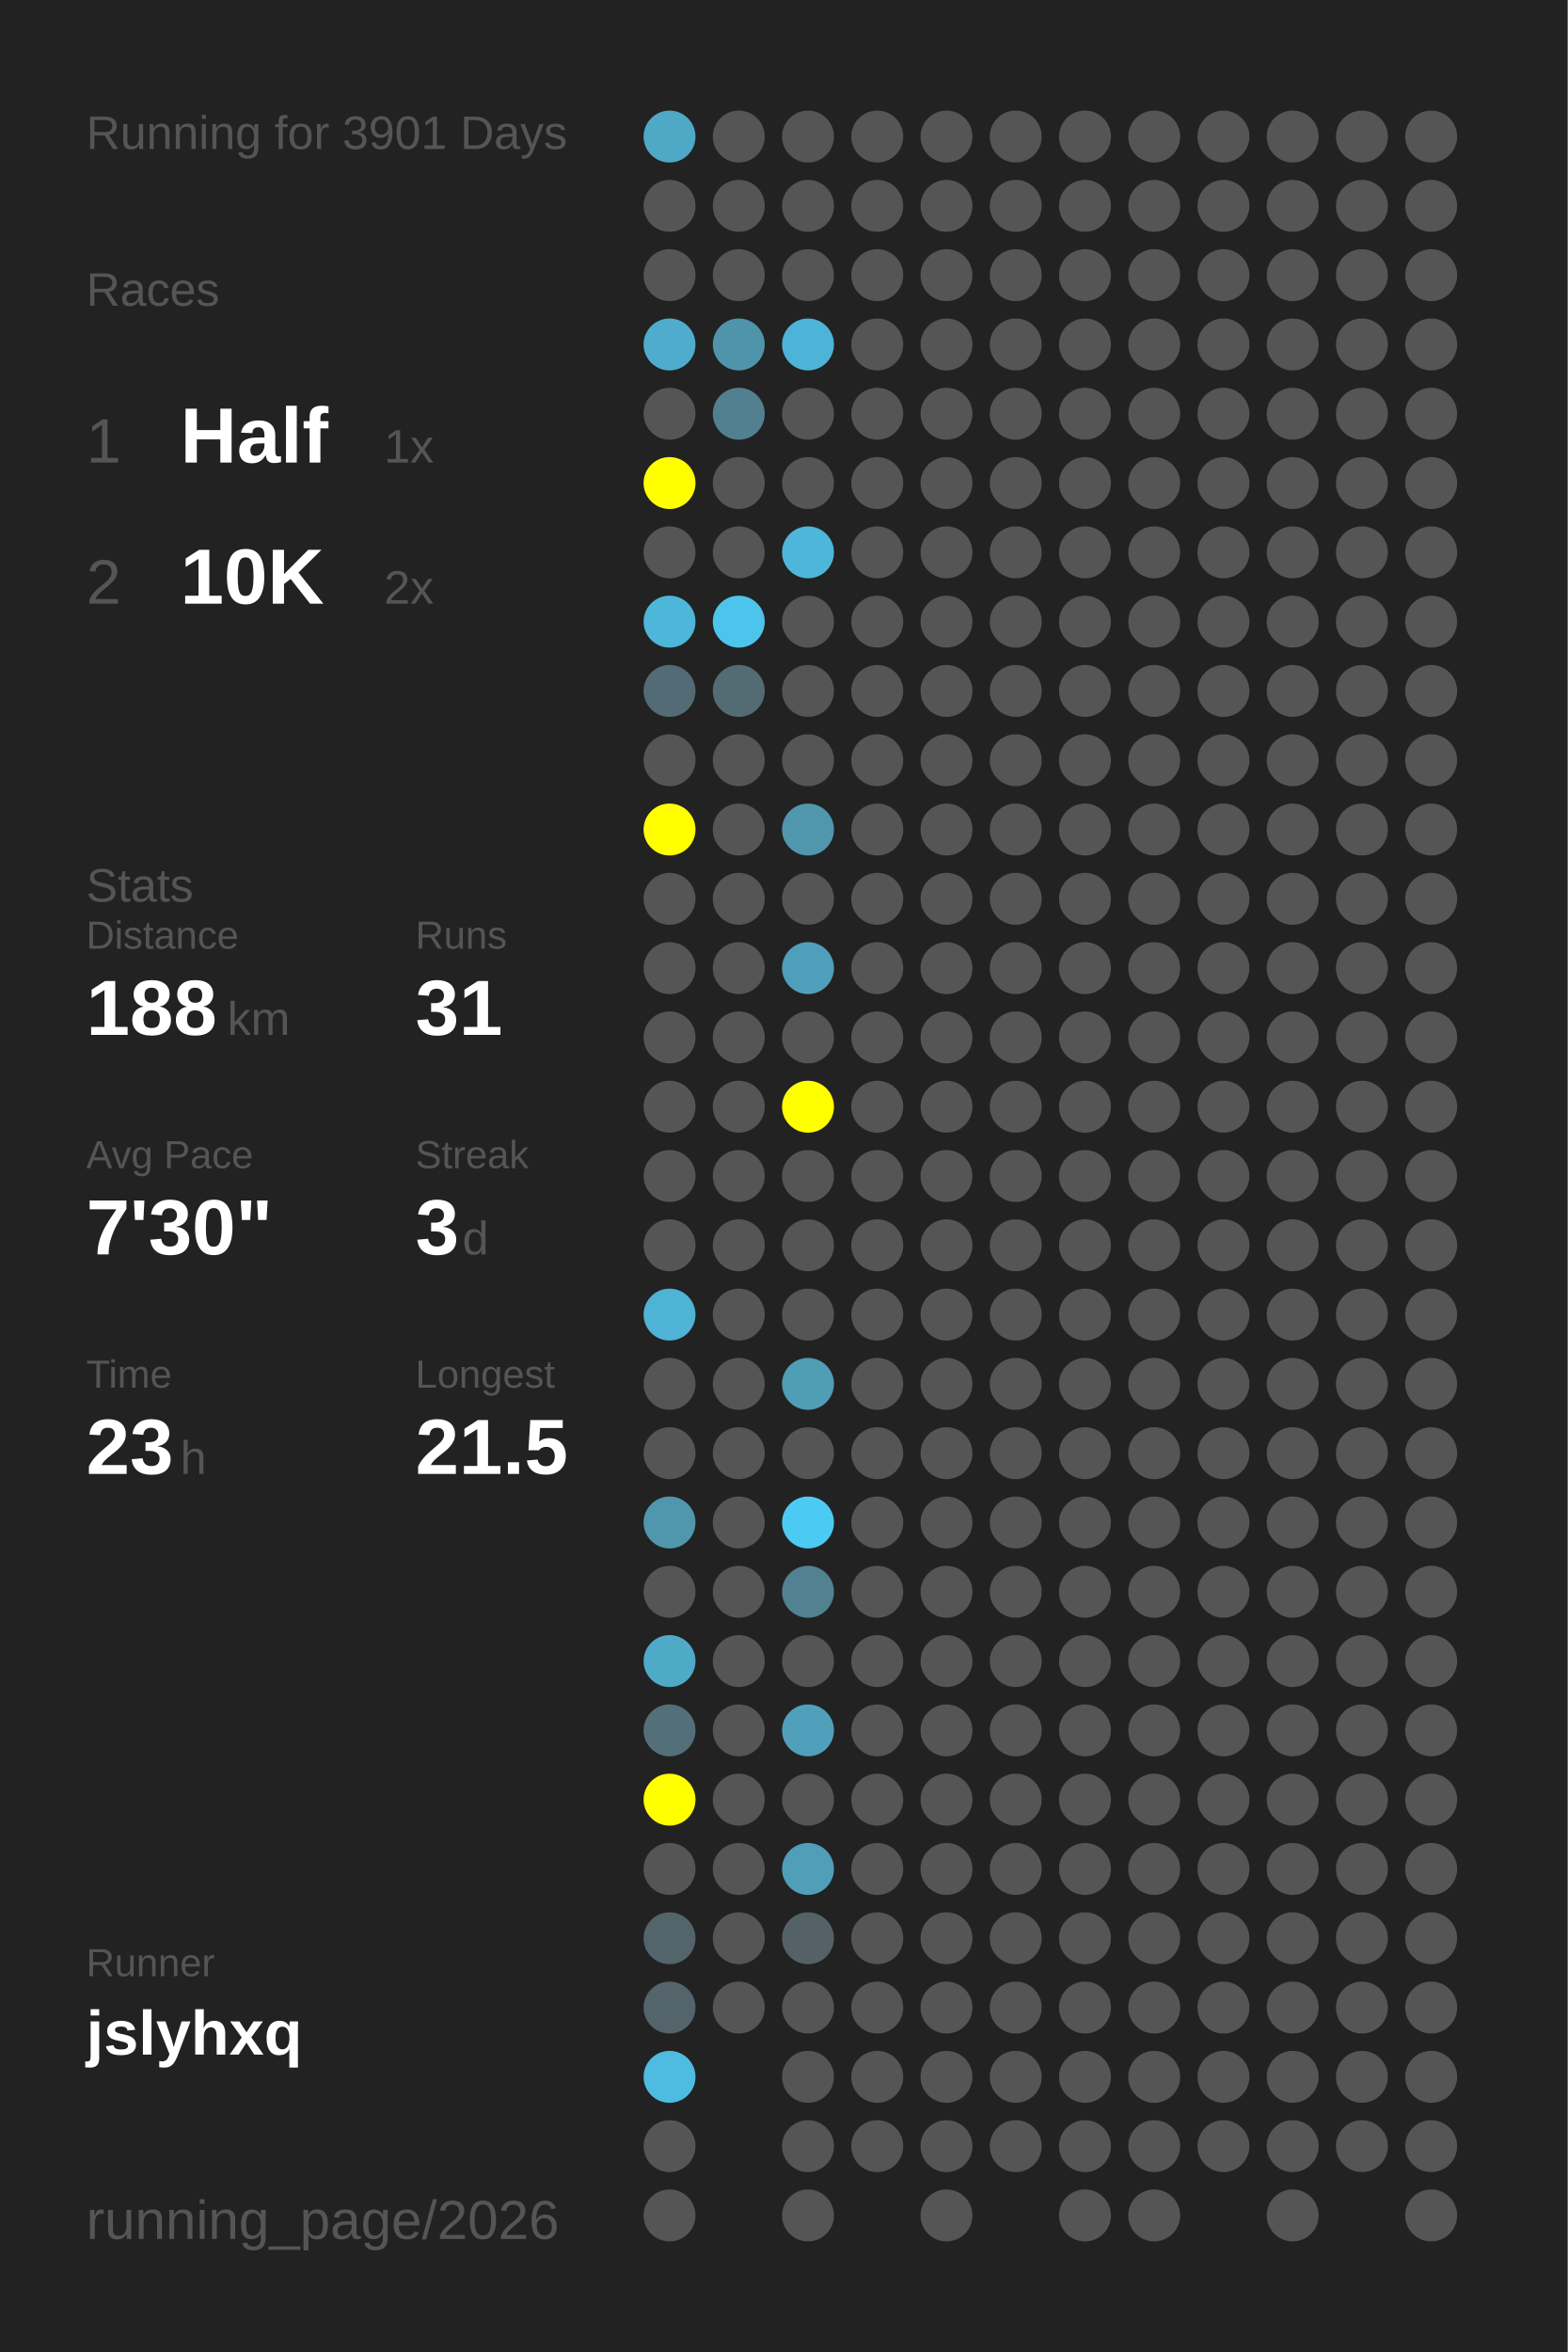
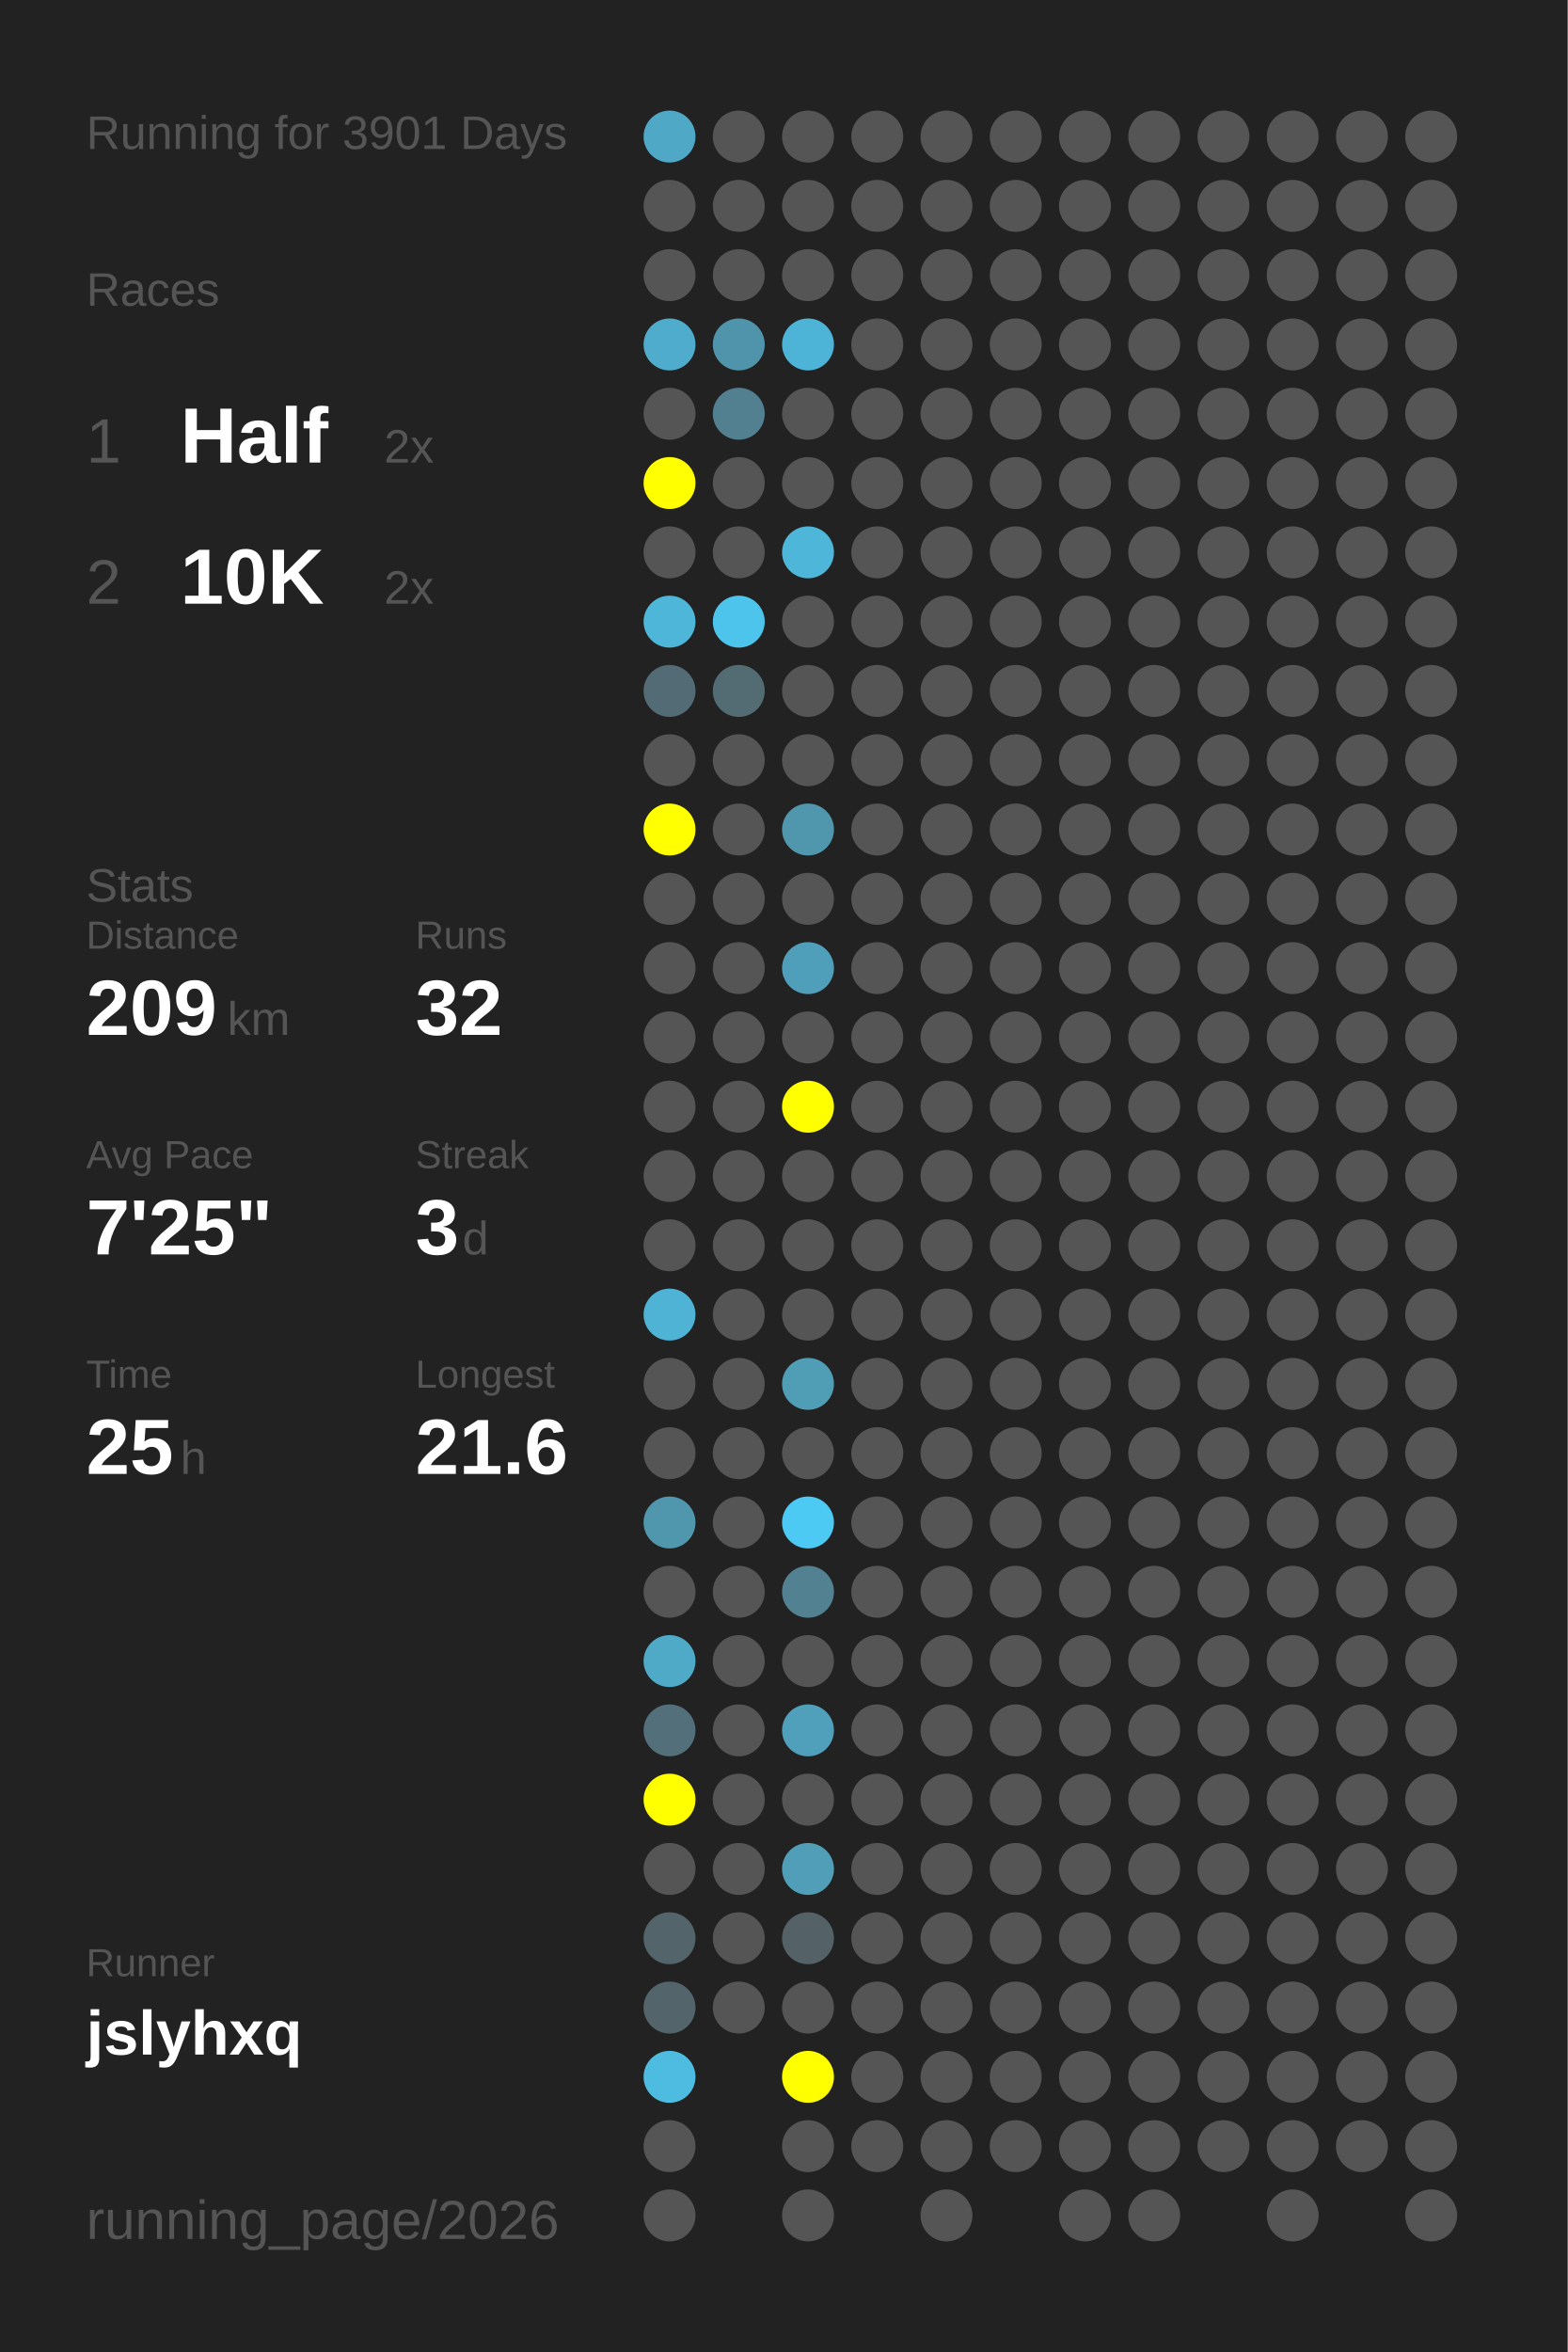
<svg xmlns="http://www.w3.org/2000/svg" baseProfile="full" height="300mm" version="1.1" viewBox="0,0,200,300" width="200mm">
  <defs />
  <rect fill="#222222" height="300" width="200" x="0" y="0" />
  <text fill="#555555" style="font-size:6px; font-family:Arial;" x="11" y="19">Running for 3901 Days</text>
  <text fill="#555555" style="font-size:6px; font-family:Arial;" x="11" y="39">Races</text>
  <text fill="#555555" style="font-size:8px; font-family:Arial;" x="11" y="59">1</text>
  <text fill="#FFFFFF" style="font-size:10px; font-family:Arial; font-weight:bold;" x="23" y="59">Half</text>
-   <text fill="#555555" style="font-size:6px; font-family:Arial;" x="49" y="59">1x</text>
+   <text fill="#555555" style="font-size:6px; font-family:Arial;" x="49" y="59">2x</text>
  <text fill="#555555" style="font-size:8px; font-family:Arial;" x="11" y="77">2</text>
  <text fill="#FFFFFF" style="font-size:10px; font-family:Arial; font-weight:bold;" x="23" y="77">10K</text>
  <text fill="#555555" style="font-size:6px; font-family:Arial;" x="49" y="77">2x</text>
  <text fill="#555555" style="font-size:6px; font-family:Arial;" x="11" y="115">Stats</text>
  <text fill="#555555" style="font-size:5px; font-family:Arial;" x="11" y="121">Distance</text>
-   <text fill="#FFFFFF" style="font-size:10px; font-family:Arial; font-weight:bold;" x="11" y="132">188</text>
+   <text fill="#FFFFFF" style="font-size:10px; font-family:Arial; font-weight:bold;" x="11" y="132">209</text>
  <text fill="#555555" style="font-size:6px; font-family:Arial;" x="29" y="132">km</text>
  <text fill="#555555" style="font-size:5px; font-family:Arial;" x="53" y="121">Runs</text>
-   <text fill="#FFFFFF" style="font-size:10px; font-family:Arial; font-weight:bold;" x="53" y="132">31</text>
+   <text fill="#FFFFFF" style="font-size:10px; font-family:Arial; font-weight:bold;" x="53" y="132">32</text>
  <text fill="#555555" style="font-size:5px; font-family:Arial;" x="11" y="149">Avg Pace</text>
-   <text fill="#FFFFFF" style="font-size:10px; font-family:Arial; font-weight:bold;" x="11" y="160">7'30"</text>
+   <text fill="#FFFFFF" style="font-size:10px; font-family:Arial; font-weight:bold;" x="11" y="160">7'25"</text>
  <text fill="#555555" style="font-size:5px; font-family:Arial;" x="53" y="149">Streak</text>
  <text fill="#FFFFFF" style="font-size:10px; font-family:Arial; font-weight:bold;" x="53" y="160">3</text>
  <text fill="#555555" style="font-size:6px; font-family:Arial;" x="59" y="160">d</text>
  <text fill="#555555" style="font-size:5px; font-family:Arial;" x="11" y="177">Time</text>
-   <text fill="#FFFFFF" style="font-size:10px; font-family:Arial; font-weight:bold;" x="11" y="188">23</text>
+   <text fill="#FFFFFF" style="font-size:10px; font-family:Arial; font-weight:bold;" x="11" y="188">25</text>
  <text fill="#555555" style="font-size:6px; font-family:Arial;" x="23" y="188">h</text>
  <text fill="#555555" style="font-size:5px; font-family:Arial;" x="53" y="177">Longest</text>
-   <text fill="#FFFFFF" style="font-size:10px; font-family:Arial; font-weight:bold;" x="53" y="188">21.5</text>
+   <text fill="#FFFFFF" style="font-size:10px; font-family:Arial; font-weight:bold;" x="53" y="188">21.6</text>
  <text fill="#555555" style="font-size:5px; font-family:Arial;" x="11" y="252.065">Runner</text>
  <text fill="#FFFFFF" style="font-size:8px; font-family:Arial; font-weight:bold;" x="11" y="262.065">jslyhxq</text>
  <text fill="#555555" style="font-size:7px; font-family:Arial;" x="11" y="285.581">running_page/2026</text>
  <circle cx="85.417" cy="17.419" fill="#4fa8c6" r="3.312" />
  <circle cx="85.417" cy="26.258" fill="#555555" r="3.312" />
  <circle cx="85.417" cy="35.097" fill="#555555" r="3.312" />
  <circle cx="85.417" cy="43.935" fill="#4faccc" r="3.312" />
  <circle cx="85.417" cy="52.774" fill="#555555" r="3.312" />
  <circle cx="85.417" cy="61.613" fill="#FFFF00" r="3.312" />
  <circle cx="85.417" cy="70.452" fill="#555555" r="3.312" />
  <circle cx="85.417" cy="79.29" fill="#4eb6d9" r="3.312" />
  <circle cx="85.417" cy="88.129" fill="#536b74" r="3.312" />
  <circle cx="85.417" cy="96.968" fill="#555555" r="3.312" />
  <circle cx="85.417" cy="105.806" fill="#FFFF00" r="3.312" />
  <circle cx="85.417" cy="114.645" fill="#555555" r="3.312" />
  <circle cx="85.417" cy="123.484" fill="#555555" r="3.312" />
  <circle cx="85.417" cy="132.323" fill="#555555" r="3.312" />
  <circle cx="85.417" cy="141.161" fill="#555555" r="3.312" />
  <circle cx="85.417" cy="150" fill="#555555" r="3.312" />
  <circle cx="85.417" cy="158.839" fill="#555555" r="3.312" />
  <circle cx="85.417" cy="167.677" fill="#4eb3d4" r="3.312" />
  <circle cx="85.417" cy="176.516" fill="#555555" r="3.312" />
  <circle cx="85.417" cy="185.355" fill="#555555" r="3.312" />
  <circle cx="85.417" cy="194.194" fill="#5096ad" r="3.312" />
  <circle cx="85.417" cy="203.032" fill="#555555" r="3.312" />
  <circle cx="85.417" cy="211.871" fill="#4faac8" r="3.312" />
  <circle cx="85.417" cy="220.71" fill="#536f79" r="3.312" />
  <circle cx="85.417" cy="229.548" fill="#FFFF00" r="3.312" />
  <circle cx="85.417" cy="238.387" fill="#555555" r="3.312" />
  <circle cx="85.417" cy="247.226" fill="#53646a" r="3.312" />
  <circle cx="85.417" cy="256.065" fill="#53656b" r="3.312" />
  <circle cx="85.417" cy="264.903" fill="#4ebce1" r="3.312" />
  <circle cx="85.417" cy="273.742" fill="#555555" r="3.312" />
  <circle cx="85.417" cy="282.581" fill="#555555" r="3.312" />
  <circle cx="94.25" cy="17.419" fill="#555555" r="3.312" />
  <circle cx="94.25" cy="26.258" fill="#555555" r="3.312" />
  <circle cx="94.25" cy="35.097" fill="#555555" r="3.312" />
  <circle cx="94.25" cy="43.935" fill="#5094ab" r="3.312" />
  <circle cx="94.25" cy="52.774" fill="#528090" r="3.312" />
  <circle cx="94.25" cy="61.613" fill="#555555" r="3.312" />
  <circle cx="94.25" cy="70.452" fill="#555555" r="3.312" />
  <circle cx="94.25" cy="79.29" fill="#4dc4ec" r="3.312" />
  <circle cx="94.25" cy="88.129" fill="#536c74" r="3.312" />
  <circle cx="94.25" cy="96.968" fill="#555555" r="3.312" />
  <circle cx="94.25" cy="105.806" fill="#555555" r="3.312" />
  <circle cx="94.25" cy="114.645" fill="#555555" r="3.312" />
  <circle cx="94.25" cy="123.484" fill="#555555" r="3.312" />
  <circle cx="94.25" cy="132.323" fill="#555555" r="3.312" />
  <circle cx="94.25" cy="141.161" fill="#555555" r="3.312" />
  <circle cx="94.25" cy="150" fill="#555555" r="3.312" />
  <circle cx="94.25" cy="158.839" fill="#555555" r="3.312" />
  <circle cx="94.25" cy="167.677" fill="#555555" r="3.312" />
  <circle cx="94.25" cy="176.516" fill="#555555" r="3.312" />
  <circle cx="94.25" cy="185.355" fill="#555555" r="3.312" />
  <circle cx="94.25" cy="194.194" fill="#555555" r="3.312" />
  <circle cx="94.25" cy="203.032" fill="#555555" r="3.312" />
  <circle cx="94.25" cy="211.871" fill="#555555" r="3.312" />
  <circle cx="94.25" cy="220.71" fill="#555555" r="3.312" />
  <circle cx="94.25" cy="229.548" fill="#555555" r="3.312" />
  <circle cx="94.25" cy="238.387" fill="#555555" r="3.312" />
  <circle cx="94.25" cy="247.226" fill="#555555" r="3.312" />
  <circle cx="94.25" cy="256.065" fill="#555555" r="3.312" />
  <circle cx="103.083" cy="17.419" fill="#555555" r="3.312" />
  <circle cx="103.083" cy="26.258" fill="#555555" r="3.312" />
  <circle cx="103.083" cy="35.097" fill="#555555" r="3.312" />
  <circle cx="103.083" cy="43.935" fill="#4eb4d7" r="3.312" />
  <circle cx="103.083" cy="52.774" fill="#555555" r="3.312" />
  <circle cx="103.083" cy="61.613" fill="#555555" r="3.312" />
  <circle cx="103.083" cy="70.452" fill="#4eb6d9" r="3.312" />
  <circle cx="103.083" cy="79.29" fill="#555555" r="3.312" />
  <circle cx="103.083" cy="88.129" fill="#555555" r="3.312" />
  <circle cx="103.083" cy="96.968" fill="#555555" r="3.312" />
  <circle cx="103.083" cy="105.806" fill="#5096ad" r="3.312" />
  <circle cx="103.083" cy="114.645" fill="#555555" r="3.312" />
  <circle cx="103.083" cy="123.484" fill="#509fba" r="3.312" />
  <circle cx="103.083" cy="132.323" fill="#555555" r="3.312" />
  <circle cx="103.083" cy="141.161" fill="#FFFF00" r="3.312" />
  <circle cx="103.083" cy="150" fill="#555555" r="3.312" />
  <circle cx="103.083" cy="158.839" fill="#555555" r="3.312" />
  <circle cx="103.083" cy="167.677" fill="#555555" r="3.312" />
  <circle cx="103.083" cy="176.516" fill="#509db6" r="3.312" />
  <circle cx="103.083" cy="185.355" fill="#555555" r="3.312" />
  <circle cx="103.083" cy="194.194" fill="#4dcaf4" r="3.312" />
  <circle cx="103.083" cy="203.032" fill="#528191" r="3.312" />
  <circle cx="103.083" cy="211.871" fill="#555555" r="3.312" />
  <circle cx="103.083" cy="220.71" fill="#50a0bc" r="3.312" />
  <circle cx="103.083" cy="229.548" fill="#555555" r="3.312" />
  <circle cx="103.083" cy="238.387" fill="#509eb8" r="3.312" />
  <circle cx="103.083" cy="247.226" fill="#546166" r="3.312" />
  <circle cx="103.083" cy="256.065" fill="#555555" r="3.312" />
-   <circle cx="103.083" cy="264.903" fill="#555555" r="3.312" />
+   <circle cx="103.083" cy="264.903" fill="#FFFF00" r="3.312" />
  <circle cx="103.083" cy="273.742" fill="#555555" r="3.312" />
  <circle cx="103.083" cy="282.581" fill="#555555" r="3.312" />
  <circle cx="111.917" cy="17.419" fill="#555555" r="3.312" />
  <circle cx="111.917" cy="26.258" fill="#555555" r="3.312" />
  <circle cx="111.917" cy="35.097" fill="#555555" r="3.312" />
  <circle cx="111.917" cy="43.935" fill="#555555" r="3.312" />
  <circle cx="111.917" cy="52.774" fill="#555555" r="3.312" />
  <circle cx="111.917" cy="61.613" fill="#555555" r="3.312" />
  <circle cx="111.917" cy="70.452" fill="#555555" r="3.312" />
  <circle cx="111.917" cy="79.29" fill="#555555" r="3.312" />
  <circle cx="111.917" cy="88.129" fill="#555555" r="3.312" />
  <circle cx="111.917" cy="96.968" fill="#555555" r="3.312" />
  <circle cx="111.917" cy="105.806" fill="#555555" r="3.312" />
  <circle cx="111.917" cy="114.645" fill="#555555" r="3.312" />
  <circle cx="111.917" cy="123.484" fill="#555555" r="3.312" />
  <circle cx="111.917" cy="132.323" fill="#555555" r="3.312" />
  <circle cx="111.917" cy="141.161" fill="#555555" r="3.312" />
  <circle cx="111.917" cy="150" fill="#555555" r="3.312" />
  <circle cx="111.917" cy="158.839" fill="#555555" r="3.312" />
  <circle cx="111.917" cy="167.677" fill="#555555" r="3.312" />
  <circle cx="111.917" cy="176.516" fill="#555555" r="3.312" />
  <circle cx="111.917" cy="185.355" fill="#555555" r="3.312" />
  <circle cx="111.917" cy="194.194" fill="#555555" r="3.312" />
  <circle cx="111.917" cy="203.032" fill="#555555" r="3.312" />
  <circle cx="111.917" cy="211.871" fill="#555555" r="3.312" />
  <circle cx="111.917" cy="220.71" fill="#555555" r="3.312" />
  <circle cx="111.917" cy="229.548" fill="#555555" r="3.312" />
  <circle cx="111.917" cy="238.387" fill="#555555" r="3.312" />
  <circle cx="111.917" cy="247.226" fill="#555555" r="3.312" />
  <circle cx="111.917" cy="256.065" fill="#555555" r="3.312" />
  <circle cx="111.917" cy="264.903" fill="#555555" r="3.312" />
  <circle cx="111.917" cy="273.742" fill="#555555" r="3.312" />
  <circle cx="120.75" cy="17.419" fill="#555555" r="3.312" />
  <circle cx="120.75" cy="26.258" fill="#555555" r="3.312" />
  <circle cx="120.75" cy="35.097" fill="#555555" r="3.312" />
  <circle cx="120.75" cy="43.935" fill="#555555" r="3.312" />
  <circle cx="120.75" cy="52.774" fill="#555555" r="3.312" />
  <circle cx="120.75" cy="61.613" fill="#555555" r="3.312" />
  <circle cx="120.75" cy="70.452" fill="#555555" r="3.312" />
  <circle cx="120.75" cy="79.29" fill="#555555" r="3.312" />
  <circle cx="120.75" cy="88.129" fill="#555555" r="3.312" />
  <circle cx="120.75" cy="96.968" fill="#555555" r="3.312" />
  <circle cx="120.75" cy="105.806" fill="#555555" r="3.312" />
  <circle cx="120.75" cy="114.645" fill="#555555" r="3.312" />
  <circle cx="120.75" cy="123.484" fill="#555555" r="3.312" />
  <circle cx="120.75" cy="132.323" fill="#555555" r="3.312" />
  <circle cx="120.75" cy="141.161" fill="#555555" r="3.312" />
  <circle cx="120.75" cy="150" fill="#555555" r="3.312" />
  <circle cx="120.75" cy="158.839" fill="#555555" r="3.312" />
  <circle cx="120.75" cy="167.677" fill="#555555" r="3.312" />
  <circle cx="120.75" cy="176.516" fill="#555555" r="3.312" />
  <circle cx="120.75" cy="185.355" fill="#555555" r="3.312" />
  <circle cx="120.75" cy="194.194" fill="#555555" r="3.312" />
  <circle cx="120.75" cy="203.032" fill="#555555" r="3.312" />
  <circle cx="120.75" cy="211.871" fill="#555555" r="3.312" />
  <circle cx="120.75" cy="220.71" fill="#555555" r="3.312" />
  <circle cx="120.75" cy="229.548" fill="#555555" r="3.312" />
  <circle cx="120.75" cy="238.387" fill="#555555" r="3.312" />
  <circle cx="120.75" cy="247.226" fill="#555555" r="3.312" />
  <circle cx="120.75" cy="256.065" fill="#555555" r="3.312" />
  <circle cx="120.75" cy="264.903" fill="#555555" r="3.312" />
  <circle cx="120.75" cy="273.742" fill="#555555" r="3.312" />
  <circle cx="120.75" cy="282.581" fill="#555555" r="3.312" />
  <circle cx="129.583" cy="17.419" fill="#555555" r="3.312" />
  <circle cx="129.583" cy="26.258" fill="#555555" r="3.312" />
  <circle cx="129.583" cy="35.097" fill="#555555" r="3.312" />
  <circle cx="129.583" cy="43.935" fill="#555555" r="3.312" />
  <circle cx="129.583" cy="52.774" fill="#555555" r="3.312" />
  <circle cx="129.583" cy="61.613" fill="#555555" r="3.312" />
  <circle cx="129.583" cy="70.452" fill="#555555" r="3.312" />
  <circle cx="129.583" cy="79.29" fill="#555555" r="3.312" />
  <circle cx="129.583" cy="88.129" fill="#555555" r="3.312" />
  <circle cx="129.583" cy="96.968" fill="#555555" r="3.312" />
  <circle cx="129.583" cy="105.806" fill="#555555" r="3.312" />
  <circle cx="129.583" cy="114.645" fill="#555555" r="3.312" />
  <circle cx="129.583" cy="123.484" fill="#555555" r="3.312" />
  <circle cx="129.583" cy="132.323" fill="#555555" r="3.312" />
  <circle cx="129.583" cy="141.161" fill="#555555" r="3.312" />
  <circle cx="129.583" cy="150" fill="#555555" r="3.312" />
  <circle cx="129.583" cy="158.839" fill="#555555" r="3.312" />
  <circle cx="129.583" cy="167.677" fill="#555555" r="3.312" />
  <circle cx="129.583" cy="176.516" fill="#555555" r="3.312" />
  <circle cx="129.583" cy="185.355" fill="#555555" r="3.312" />
  <circle cx="129.583" cy="194.194" fill="#555555" r="3.312" />
  <circle cx="129.583" cy="203.032" fill="#555555" r="3.312" />
  <circle cx="129.583" cy="211.871" fill="#555555" r="3.312" />
  <circle cx="129.583" cy="220.71" fill="#555555" r="3.312" />
  <circle cx="129.583" cy="229.548" fill="#555555" r="3.312" />
  <circle cx="129.583" cy="238.387" fill="#555555" r="3.312" />
  <circle cx="129.583" cy="247.226" fill="#555555" r="3.312" />
  <circle cx="129.583" cy="256.065" fill="#555555" r="3.312" />
  <circle cx="129.583" cy="264.903" fill="#555555" r="3.312" />
  <circle cx="129.583" cy="273.742" fill="#555555" r="3.312" />
  <circle cx="138.417" cy="17.419" fill="#555555" r="3.312" />
  <circle cx="138.417" cy="26.258" fill="#555555" r="3.312" />
  <circle cx="138.417" cy="35.097" fill="#555555" r="3.312" />
  <circle cx="138.417" cy="43.935" fill="#555555" r="3.312" />
  <circle cx="138.417" cy="52.774" fill="#555555" r="3.312" />
  <circle cx="138.417" cy="61.613" fill="#555555" r="3.312" />
  <circle cx="138.417" cy="70.452" fill="#555555" r="3.312" />
  <circle cx="138.417" cy="79.29" fill="#555555" r="3.312" />
  <circle cx="138.417" cy="88.129" fill="#555555" r="3.312" />
  <circle cx="138.417" cy="96.968" fill="#555555" r="3.312" />
  <circle cx="138.417" cy="105.806" fill="#555555" r="3.312" />
  <circle cx="138.417" cy="114.645" fill="#555555" r="3.312" />
  <circle cx="138.417" cy="123.484" fill="#555555" r="3.312" />
  <circle cx="138.417" cy="132.323" fill="#555555" r="3.312" />
  <circle cx="138.417" cy="141.161" fill="#555555" r="3.312" />
  <circle cx="138.417" cy="150" fill="#555555" r="3.312" />
  <circle cx="138.417" cy="158.839" fill="#555555" r="3.312" />
  <circle cx="138.417" cy="167.677" fill="#555555" r="3.312" />
  <circle cx="138.417" cy="176.516" fill="#555555" r="3.312" />
  <circle cx="138.417" cy="185.355" fill="#555555" r="3.312" />
  <circle cx="138.417" cy="194.194" fill="#555555" r="3.312" />
  <circle cx="138.417" cy="203.032" fill="#555555" r="3.312" />
  <circle cx="138.417" cy="211.871" fill="#555555" r="3.312" />
  <circle cx="138.417" cy="220.71" fill="#555555" r="3.312" />
  <circle cx="138.417" cy="229.548" fill="#555555" r="3.312" />
  <circle cx="138.417" cy="238.387" fill="#555555" r="3.312" />
  <circle cx="138.417" cy="247.226" fill="#555555" r="3.312" />
  <circle cx="138.417" cy="256.065" fill="#555555" r="3.312" />
  <circle cx="138.417" cy="264.903" fill="#555555" r="3.312" />
  <circle cx="138.417" cy="273.742" fill="#555555" r="3.312" />
  <circle cx="138.417" cy="282.581" fill="#555555" r="3.312" />
  <circle cx="147.25" cy="17.419" fill="#555555" r="3.312" />
  <circle cx="147.25" cy="26.258" fill="#555555" r="3.312" />
  <circle cx="147.25" cy="35.097" fill="#555555" r="3.312" />
  <circle cx="147.25" cy="43.935" fill="#555555" r="3.312" />
  <circle cx="147.25" cy="52.774" fill="#555555" r="3.312" />
  <circle cx="147.25" cy="61.613" fill="#555555" r="3.312" />
  <circle cx="147.25" cy="70.452" fill="#555555" r="3.312" />
  <circle cx="147.25" cy="79.29" fill="#555555" r="3.312" />
  <circle cx="147.25" cy="88.129" fill="#555555" r="3.312" />
  <circle cx="147.25" cy="96.968" fill="#555555" r="3.312" />
  <circle cx="147.25" cy="105.806" fill="#555555" r="3.312" />
  <circle cx="147.25" cy="114.645" fill="#555555" r="3.312" />
  <circle cx="147.25" cy="123.484" fill="#555555" r="3.312" />
  <circle cx="147.25" cy="132.323" fill="#555555" r="3.312" />
  <circle cx="147.25" cy="141.161" fill="#555555" r="3.312" />
  <circle cx="147.25" cy="150" fill="#555555" r="3.312" />
  <circle cx="147.25" cy="158.839" fill="#555555" r="3.312" />
  <circle cx="147.25" cy="167.677" fill="#555555" r="3.312" />
  <circle cx="147.25" cy="176.516" fill="#555555" r="3.312" />
  <circle cx="147.25" cy="185.355" fill="#555555" r="3.312" />
  <circle cx="147.25" cy="194.194" fill="#555555" r="3.312" />
  <circle cx="147.25" cy="203.032" fill="#555555" r="3.312" />
  <circle cx="147.25" cy="211.871" fill="#555555" r="3.312" />
  <circle cx="147.25" cy="220.71" fill="#555555" r="3.312" />
  <circle cx="147.25" cy="229.548" fill="#555555" r="3.312" />
  <circle cx="147.25" cy="238.387" fill="#555555" r="3.312" />
  <circle cx="147.25" cy="247.226" fill="#555555" r="3.312" />
  <circle cx="147.25" cy="256.065" fill="#555555" r="3.312" />
  <circle cx="147.25" cy="264.903" fill="#555555" r="3.312" />
  <circle cx="147.25" cy="273.742" fill="#555555" r="3.312" />
  <circle cx="147.25" cy="282.581" fill="#555555" r="3.312" />
  <circle cx="156.083" cy="17.419" fill="#555555" r="3.312" />
  <circle cx="156.083" cy="26.258" fill="#555555" r="3.312" />
  <circle cx="156.083" cy="35.097" fill="#555555" r="3.312" />
  <circle cx="156.083" cy="43.935" fill="#555555" r="3.312" />
  <circle cx="156.083" cy="52.774" fill="#555555" r="3.312" />
  <circle cx="156.083" cy="61.613" fill="#555555" r="3.312" />
  <circle cx="156.083" cy="70.452" fill="#555555" r="3.312" />
  <circle cx="156.083" cy="79.29" fill="#555555" r="3.312" />
  <circle cx="156.083" cy="88.129" fill="#555555" r="3.312" />
  <circle cx="156.083" cy="96.968" fill="#555555" r="3.312" />
  <circle cx="156.083" cy="105.806" fill="#555555" r="3.312" />
  <circle cx="156.083" cy="114.645" fill="#555555" r="3.312" />
  <circle cx="156.083" cy="123.484" fill="#555555" r="3.312" />
  <circle cx="156.083" cy="132.323" fill="#555555" r="3.312" />
  <circle cx="156.083" cy="141.161" fill="#555555" r="3.312" />
  <circle cx="156.083" cy="150" fill="#555555" r="3.312" />
  <circle cx="156.083" cy="158.839" fill="#555555" r="3.312" />
  <circle cx="156.083" cy="167.677" fill="#555555" r="3.312" />
  <circle cx="156.083" cy="176.516" fill="#555555" r="3.312" />
  <circle cx="156.083" cy="185.355" fill="#555555" r="3.312" />
  <circle cx="156.083" cy="194.194" fill="#555555" r="3.312" />
  <circle cx="156.083" cy="203.032" fill="#555555" r="3.312" />
  <circle cx="156.083" cy="211.871" fill="#555555" r="3.312" />
  <circle cx="156.083" cy="220.71" fill="#555555" r="3.312" />
  <circle cx="156.083" cy="229.548" fill="#555555" r="3.312" />
  <circle cx="156.083" cy="238.387" fill="#555555" r="3.312" />
  <circle cx="156.083" cy="247.226" fill="#555555" r="3.312" />
  <circle cx="156.083" cy="256.065" fill="#555555" r="3.312" />
  <circle cx="156.083" cy="264.903" fill="#555555" r="3.312" />
  <circle cx="156.083" cy="273.742" fill="#555555" r="3.312" />
  <circle cx="164.917" cy="17.419" fill="#555555" r="3.312" />
  <circle cx="164.917" cy="26.258" fill="#555555" r="3.312" />
  <circle cx="164.917" cy="35.097" fill="#555555" r="3.312" />
  <circle cx="164.917" cy="43.935" fill="#555555" r="3.312" />
  <circle cx="164.917" cy="52.774" fill="#555555" r="3.312" />
  <circle cx="164.917" cy="61.613" fill="#555555" r="3.312" />
  <circle cx="164.917" cy="70.452" fill="#555555" r="3.312" />
  <circle cx="164.917" cy="79.29" fill="#555555" r="3.312" />
  <circle cx="164.917" cy="88.129" fill="#555555" r="3.312" />
  <circle cx="164.917" cy="96.968" fill="#555555" r="3.312" />
  <circle cx="164.917" cy="105.806" fill="#555555" r="3.312" />
  <circle cx="164.917" cy="114.645" fill="#555555" r="3.312" />
  <circle cx="164.917" cy="123.484" fill="#555555" r="3.312" />
  <circle cx="164.917" cy="132.323" fill="#555555" r="3.312" />
  <circle cx="164.917" cy="141.161" fill="#555555" r="3.312" />
  <circle cx="164.917" cy="150" fill="#555555" r="3.312" />
  <circle cx="164.917" cy="158.839" fill="#555555" r="3.312" />
  <circle cx="164.917" cy="167.677" fill="#555555" r="3.312" />
  <circle cx="164.917" cy="176.516" fill="#555555" r="3.312" />
  <circle cx="164.917" cy="185.355" fill="#555555" r="3.312" />
  <circle cx="164.917" cy="194.194" fill="#555555" r="3.312" />
  <circle cx="164.917" cy="203.032" fill="#555555" r="3.312" />
  <circle cx="164.917" cy="211.871" fill="#555555" r="3.312" />
  <circle cx="164.917" cy="220.71" fill="#555555" r="3.312" />
  <circle cx="164.917" cy="229.548" fill="#555555" r="3.312" />
  <circle cx="164.917" cy="238.387" fill="#555555" r="3.312" />
  <circle cx="164.917" cy="247.226" fill="#555555" r="3.312" />
  <circle cx="164.917" cy="256.065" fill="#555555" r="3.312" />
  <circle cx="164.917" cy="264.903" fill="#555555" r="3.312" />
  <circle cx="164.917" cy="273.742" fill="#555555" r="3.312" />
  <circle cx="164.917" cy="282.581" fill="#555555" r="3.312" />
  <circle cx="173.75" cy="17.419" fill="#555555" r="3.312" />
  <circle cx="173.75" cy="26.258" fill="#555555" r="3.312" />
  <circle cx="173.75" cy="35.097" fill="#555555" r="3.312" />
  <circle cx="173.75" cy="43.935" fill="#555555" r="3.312" />
  <circle cx="173.75" cy="52.774" fill="#555555" r="3.312" />
  <circle cx="173.75" cy="61.613" fill="#555555" r="3.312" />
  <circle cx="173.75" cy="70.452" fill="#555555" r="3.312" />
  <circle cx="173.75" cy="79.29" fill="#555555" r="3.312" />
  <circle cx="173.75" cy="88.129" fill="#555555" r="3.312" />
  <circle cx="173.75" cy="96.968" fill="#555555" r="3.312" />
  <circle cx="173.75" cy="105.806" fill="#555555" r="3.312" />
  <circle cx="173.75" cy="114.645" fill="#555555" r="3.312" />
  <circle cx="173.75" cy="123.484" fill="#555555" r="3.312" />
  <circle cx="173.75" cy="132.323" fill="#555555" r="3.312" />
  <circle cx="173.75" cy="141.161" fill="#555555" r="3.312" />
  <circle cx="173.75" cy="150" fill="#555555" r="3.312" />
  <circle cx="173.75" cy="158.839" fill="#555555" r="3.312" />
  <circle cx="173.75" cy="167.677" fill="#555555" r="3.312" />
  <circle cx="173.75" cy="176.516" fill="#555555" r="3.312" />
  <circle cx="173.75" cy="185.355" fill="#555555" r="3.312" />
  <circle cx="173.75" cy="194.194" fill="#555555" r="3.312" />
  <circle cx="173.75" cy="203.032" fill="#555555" r="3.312" />
  <circle cx="173.75" cy="211.871" fill="#555555" r="3.312" />
  <circle cx="173.75" cy="220.71" fill="#555555" r="3.312" />
  <circle cx="173.75" cy="229.548" fill="#555555" r="3.312" />
  <circle cx="173.75" cy="238.387" fill="#555555" r="3.312" />
  <circle cx="173.75" cy="247.226" fill="#555555" r="3.312" />
  <circle cx="173.75" cy="256.065" fill="#555555" r="3.312" />
  <circle cx="173.75" cy="264.903" fill="#555555" r="3.312" />
  <circle cx="173.75" cy="273.742" fill="#555555" r="3.312" />
  <circle cx="182.583" cy="17.419" fill="#555555" r="3.312" />
  <circle cx="182.583" cy="26.258" fill="#555555" r="3.312" />
  <circle cx="182.583" cy="35.097" fill="#555555" r="3.312" />
  <circle cx="182.583" cy="43.935" fill="#555555" r="3.312" />
  <circle cx="182.583" cy="52.774" fill="#555555" r="3.312" />
  <circle cx="182.583" cy="61.613" fill="#555555" r="3.312" />
  <circle cx="182.583" cy="70.452" fill="#555555" r="3.312" />
  <circle cx="182.583" cy="79.29" fill="#555555" r="3.312" />
  <circle cx="182.583" cy="88.129" fill="#555555" r="3.312" />
  <circle cx="182.583" cy="96.968" fill="#555555" r="3.312" />
  <circle cx="182.583" cy="105.806" fill="#555555" r="3.312" />
  <circle cx="182.583" cy="114.645" fill="#555555" r="3.312" />
  <circle cx="182.583" cy="123.484" fill="#555555" r="3.312" />
  <circle cx="182.583" cy="132.323" fill="#555555" r="3.312" />
  <circle cx="182.583" cy="141.161" fill="#555555" r="3.312" />
  <circle cx="182.583" cy="150" fill="#555555" r="3.312" />
  <circle cx="182.583" cy="158.839" fill="#555555" r="3.312" />
  <circle cx="182.583" cy="167.677" fill="#555555" r="3.312" />
  <circle cx="182.583" cy="176.516" fill="#555555" r="3.312" />
  <circle cx="182.583" cy="185.355" fill="#555555" r="3.312" />
  <circle cx="182.583" cy="194.194" fill="#555555" r="3.312" />
  <circle cx="182.583" cy="203.032" fill="#555555" r="3.312" />
  <circle cx="182.583" cy="211.871" fill="#555555" r="3.312" />
  <circle cx="182.583" cy="220.71" fill="#555555" r="3.312" />
  <circle cx="182.583" cy="229.548" fill="#555555" r="3.312" />
  <circle cx="182.583" cy="238.387" fill="#555555" r="3.312" />
  <circle cx="182.583" cy="247.226" fill="#555555" r="3.312" />
  <circle cx="182.583" cy="256.065" fill="#555555" r="3.312" />
  <circle cx="182.583" cy="264.903" fill="#555555" r="3.312" />
  <circle cx="182.583" cy="273.742" fill="#555555" r="3.312" />
  <circle cx="182.583" cy="282.581" fill="#555555" r="3.312" />
</svg>
